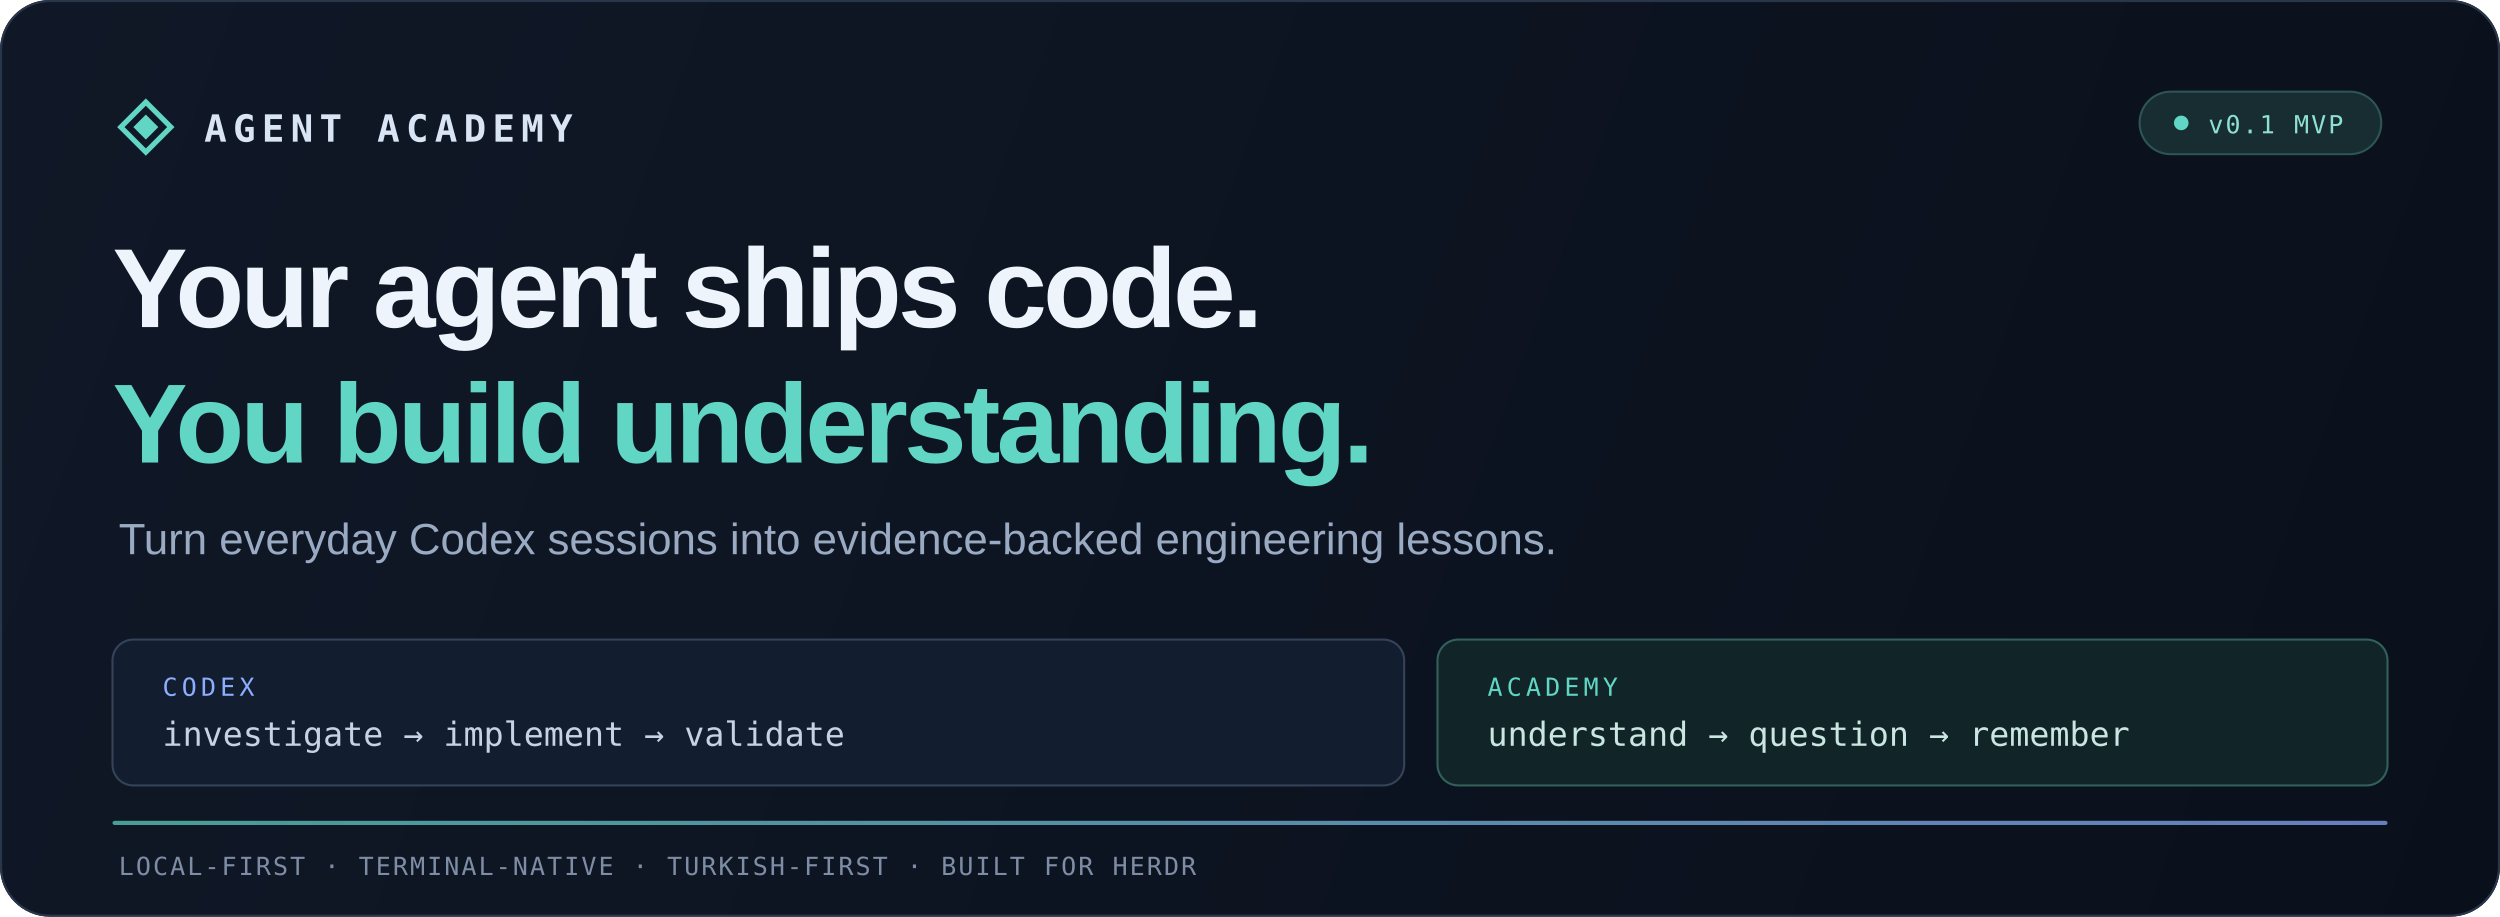
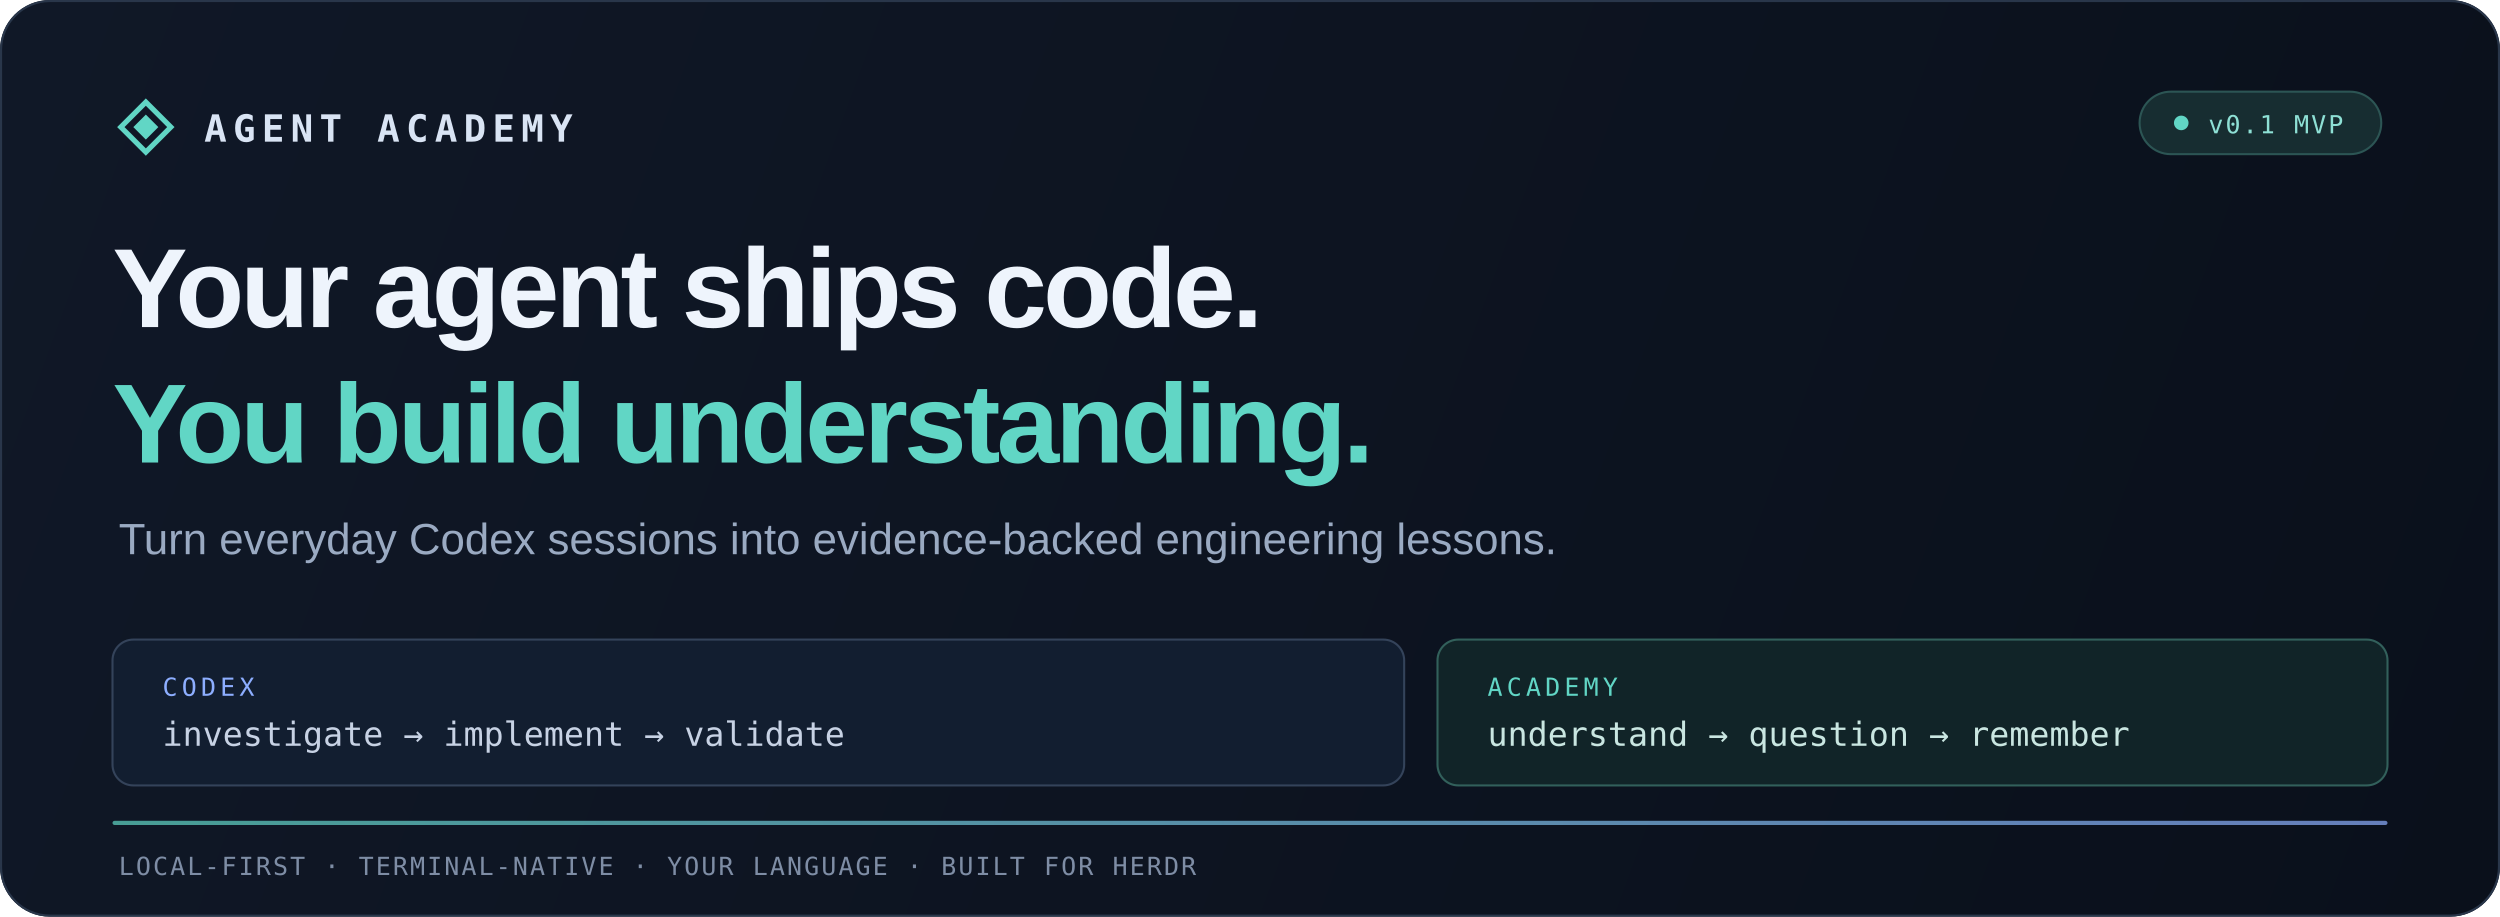
<svg xmlns="http://www.w3.org/2000/svg" width="1200" height="440" viewBox="0 0 1200 440" fill="none" role="img" aria-labelledby="title desc">
  <defs>
    <linearGradient id="background" x1="0" y1="0" x2="1200" y2="440" gradientUnits="userSpaceOnUse">
      <stop stop-color="#101827" />
      <stop offset="1" stop-color="#0A101B" />
    </linearGradient>
    <linearGradient id="accent" x1="54" y1="342" x2="1146" y2="342" gradientUnits="userSpaceOnUse">
      <stop stop-color="#61D6C5" />
      <stop offset="1" stop-color="#8DAEFF" />
    </linearGradient>
  </defs>
  <rect width="1200" height="440" rx="24" fill="url(#background)" />
  <rect x="0.5" y="0.5" width="1199" height="439" rx="23.5" stroke="#29364A" />
  <path d="M70 49 82 61 70 73 58 61Z" stroke="#61D6C5" stroke-width="2.5" />
  <path d="M70 55 76 61 70 67 64 61Z" fill="#61D6C5" />
  <text x="98" y="68" fill="#D9E4F4" font-family="ui-monospace, SFMono-Regular, Consolas, monospace" font-size="18" font-weight="600" letter-spacing="3">AGENT ACADEMY</text>
  <rect x="1027" y="44" width="116" height="30" rx="15" fill="#172D31" stroke="#2C5554" />
  <circle cx="1047" cy="59" r="3.5" fill="#61D6C5" />
  <text x="1060" y="64" fill="#8EE0D5" font-family="ui-monospace, SFMono-Regular, Consolas, monospace" font-size="12" letter-spacing="1">v0.1 MVP</text>
  <text x="54" y="157" fill="#EEF4FC" font-family="-apple-system, BlinkMacSystemFont, Segoe UI, Arial, sans-serif" font-size="54" font-weight="700" letter-spacing="-1.8">Your agent ships code.</text>
  <text x="54" y="222" fill="#61D6C5" font-family="-apple-system, BlinkMacSystemFont, Segoe UI, Arial, sans-serif" font-size="54" font-weight="700" letter-spacing="-1.8">You build understanding.</text>
  <text x="57" y="266" fill="#9AAAC2" font-family="-apple-system, BlinkMacSystemFont, Segoe UI, Arial, sans-serif" font-size="21">Turn everyday Codex sessions into evidence-backed engineering lessons.</text>
  <rect x="54" y="307" width="620" height="70" rx="10" fill="#121E30" stroke="#34435A" />
  <text x="78" y="334" fill="#8DAEFF" font-family="ui-monospace, SFMono-Regular, Consolas, monospace" font-size="12" letter-spacing="2">CODEX</text>
  <text x="78" y="358" fill="#C7D2E4" font-family="ui-monospace, SFMono-Regular, Consolas, monospace" font-size="16">investigate → implement → validate</text>
  <rect x="690" y="307" width="456" height="70" rx="10" fill="#112428" stroke="#32605B" />
  <text x="714" y="334" fill="#61D6C5" font-family="ui-monospace, SFMono-Regular, Consolas, monospace" font-size="12" letter-spacing="2">ACADEMY</text>
  <text x="714" y="358" fill="#C9E6E1" font-family="ui-monospace, SFMono-Regular, Consolas, monospace" font-size="16">understand → question → remember</text>
  <rect x="54" y="394" width="1092" height="2" rx="1" fill="url(#accent)" opacity="0.7" />
-   <text x="57" y="420" fill="#7E8DA5" font-family="ui-monospace, SFMono-Regular, Consolas, monospace" font-size="12" letter-spacing="1">LOCAL-FIRST · TERMINAL-NATIVE · TURKISH-FIRST · BUILT FOR HERDR</text>
+   <text x="57" y="420" fill="#7E8DA5" font-family="ui-monospace, SFMono-Regular, Consolas, monospace" font-size="12" letter-spacing="1">LOCAL-FIRST · TERMINAL-NATIVE · YOUR LANGUAGE · BUILT FOR HERDR</text>
</svg>
